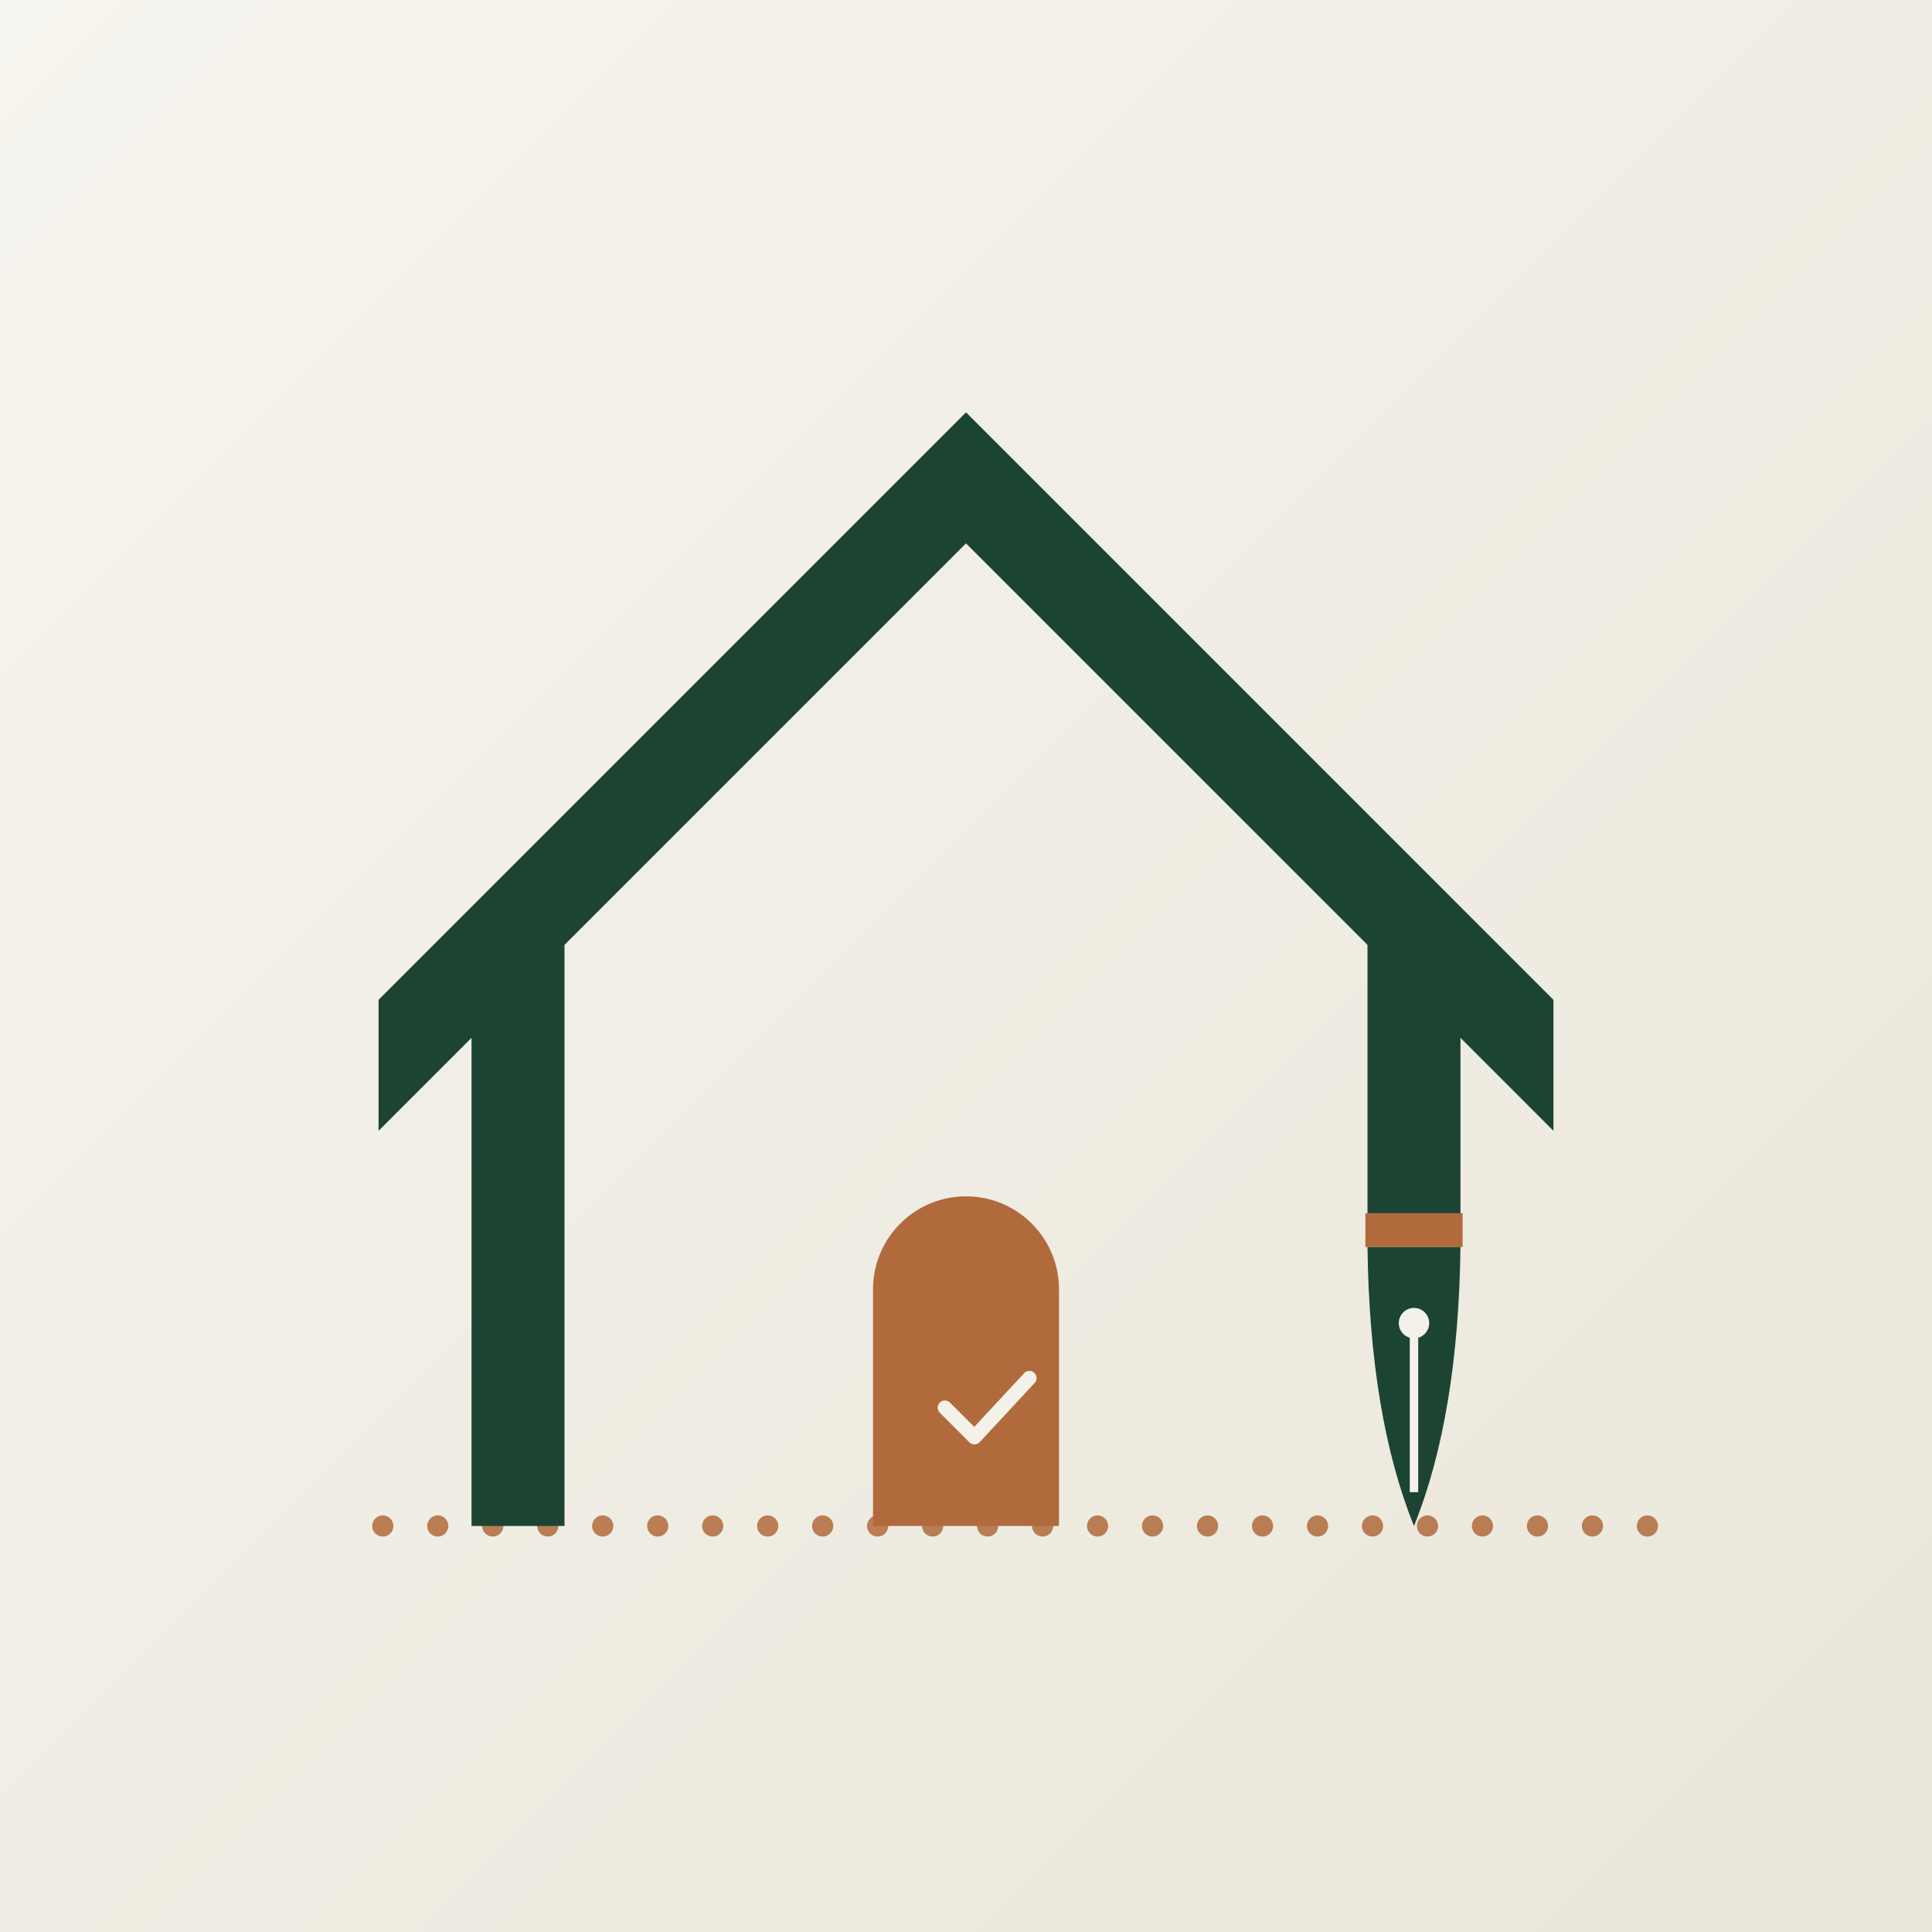
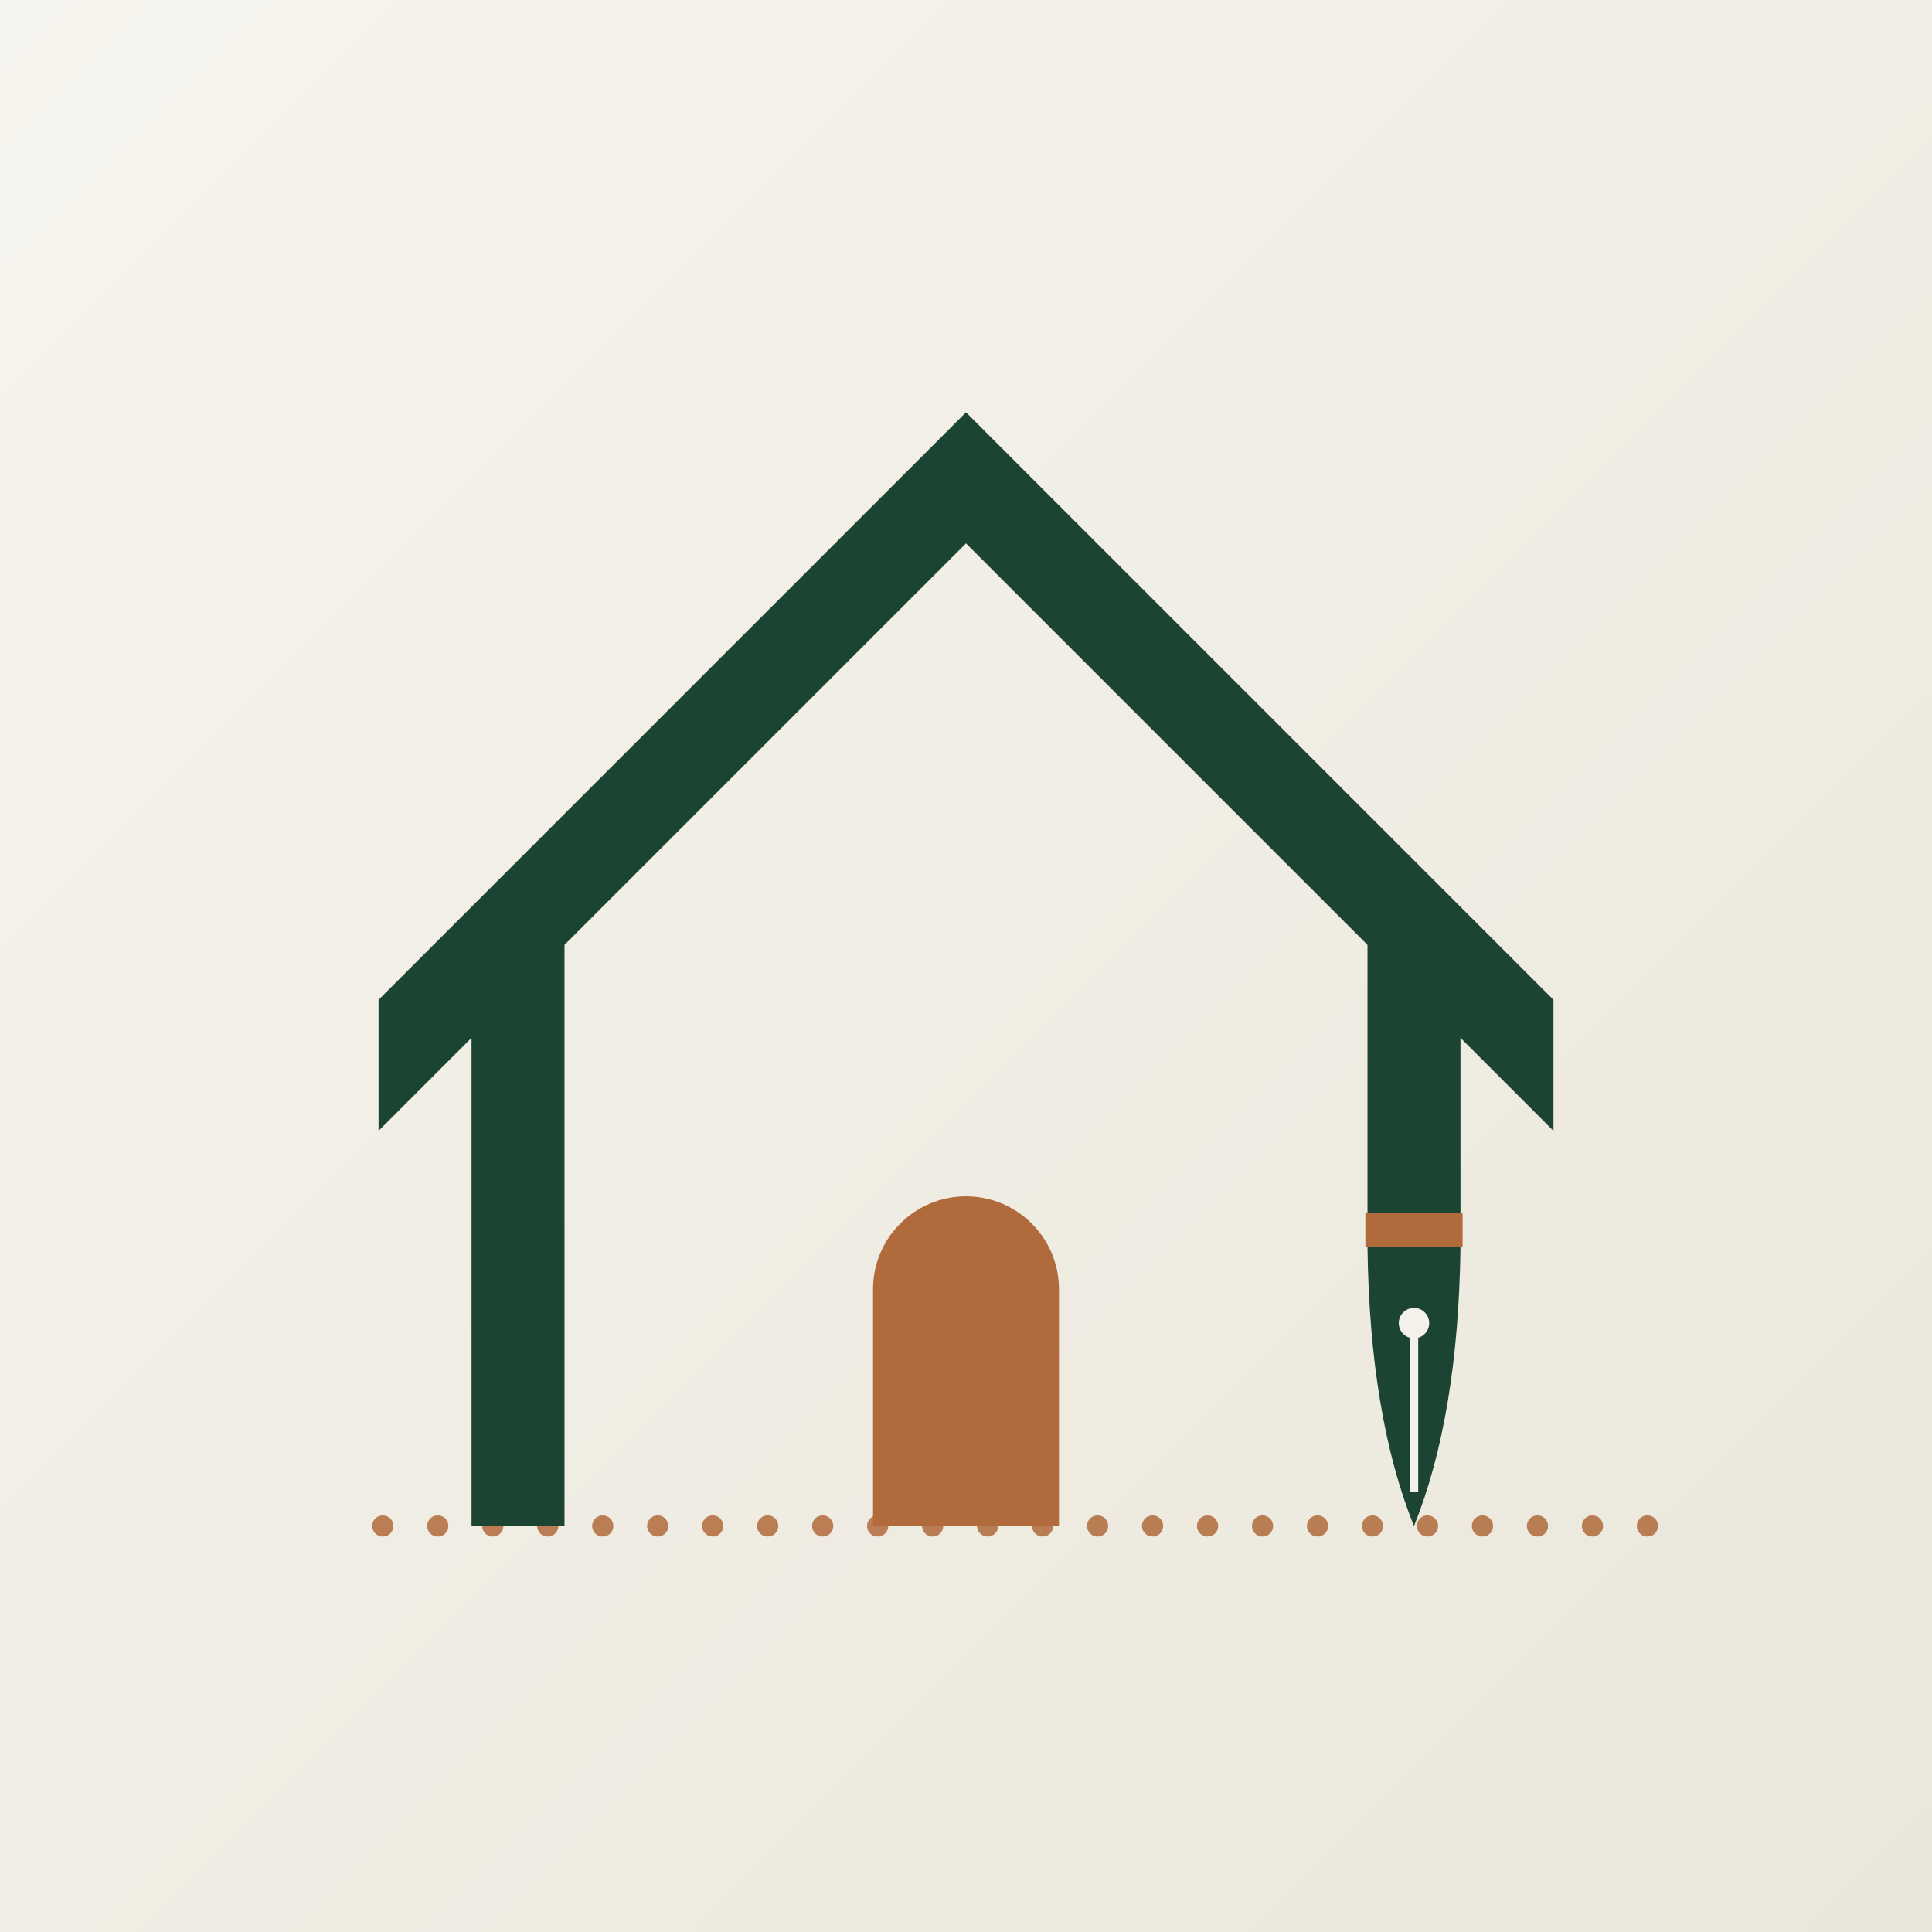
<svg xmlns="http://www.w3.org/2000/svg" viewBox="0 0 512 512" width="512" height="512">
  <defs>
    <linearGradient id="t" x1="0" y1="0" x2="1" y2="1">
      <stop offset="0" stop-color="#F6F4EE" />
      <stop offset="1" stop-color="#EAE6DA" />
    </linearGradient>
  </defs>
  <rect width="512" height="512" fill="url(#t)" />
  <g transform="translate(256 256) scale(1.12) translate(-256 -259.5)">
    <path d="M118 392H424" fill="none" stroke="#B06A3B" stroke-width="5" stroke-linecap="round" stroke-dasharray="0.01 13" opacity="0.85" />
    <path d="M117 267.5L256 128.5L395 267.5V298.5L256 159.5L117 298.5Z M139 250H161V392H139Z" fill="#1C4432" />
    <path d="M234 392V336a22 22 0 0 1 44 0v56z" fill="#B06A3B" />
-     <path d="M251 364l7 7 13-14" fill="none" stroke="#F3F1EA" stroke-width="3.4" stroke-linecap="round" stroke-linejoin="round" />
    <path d="M351 250H373V318H351Z" fill="#1C4432" />
    <rect x="350.5" y="318" width="23" height="8" fill="#B06A3B" />
    <path d="M351 326H373Q372.5 366 362 392Q351.5 366 351 326Z" fill="#1C4432" />
    <circle cx="362" cy="344" r="3.6" fill="#F3F1EA" />
    <rect x="361" y="344" width="2" height="40" fill="#F3F1EA" />
  </g>
</svg>
